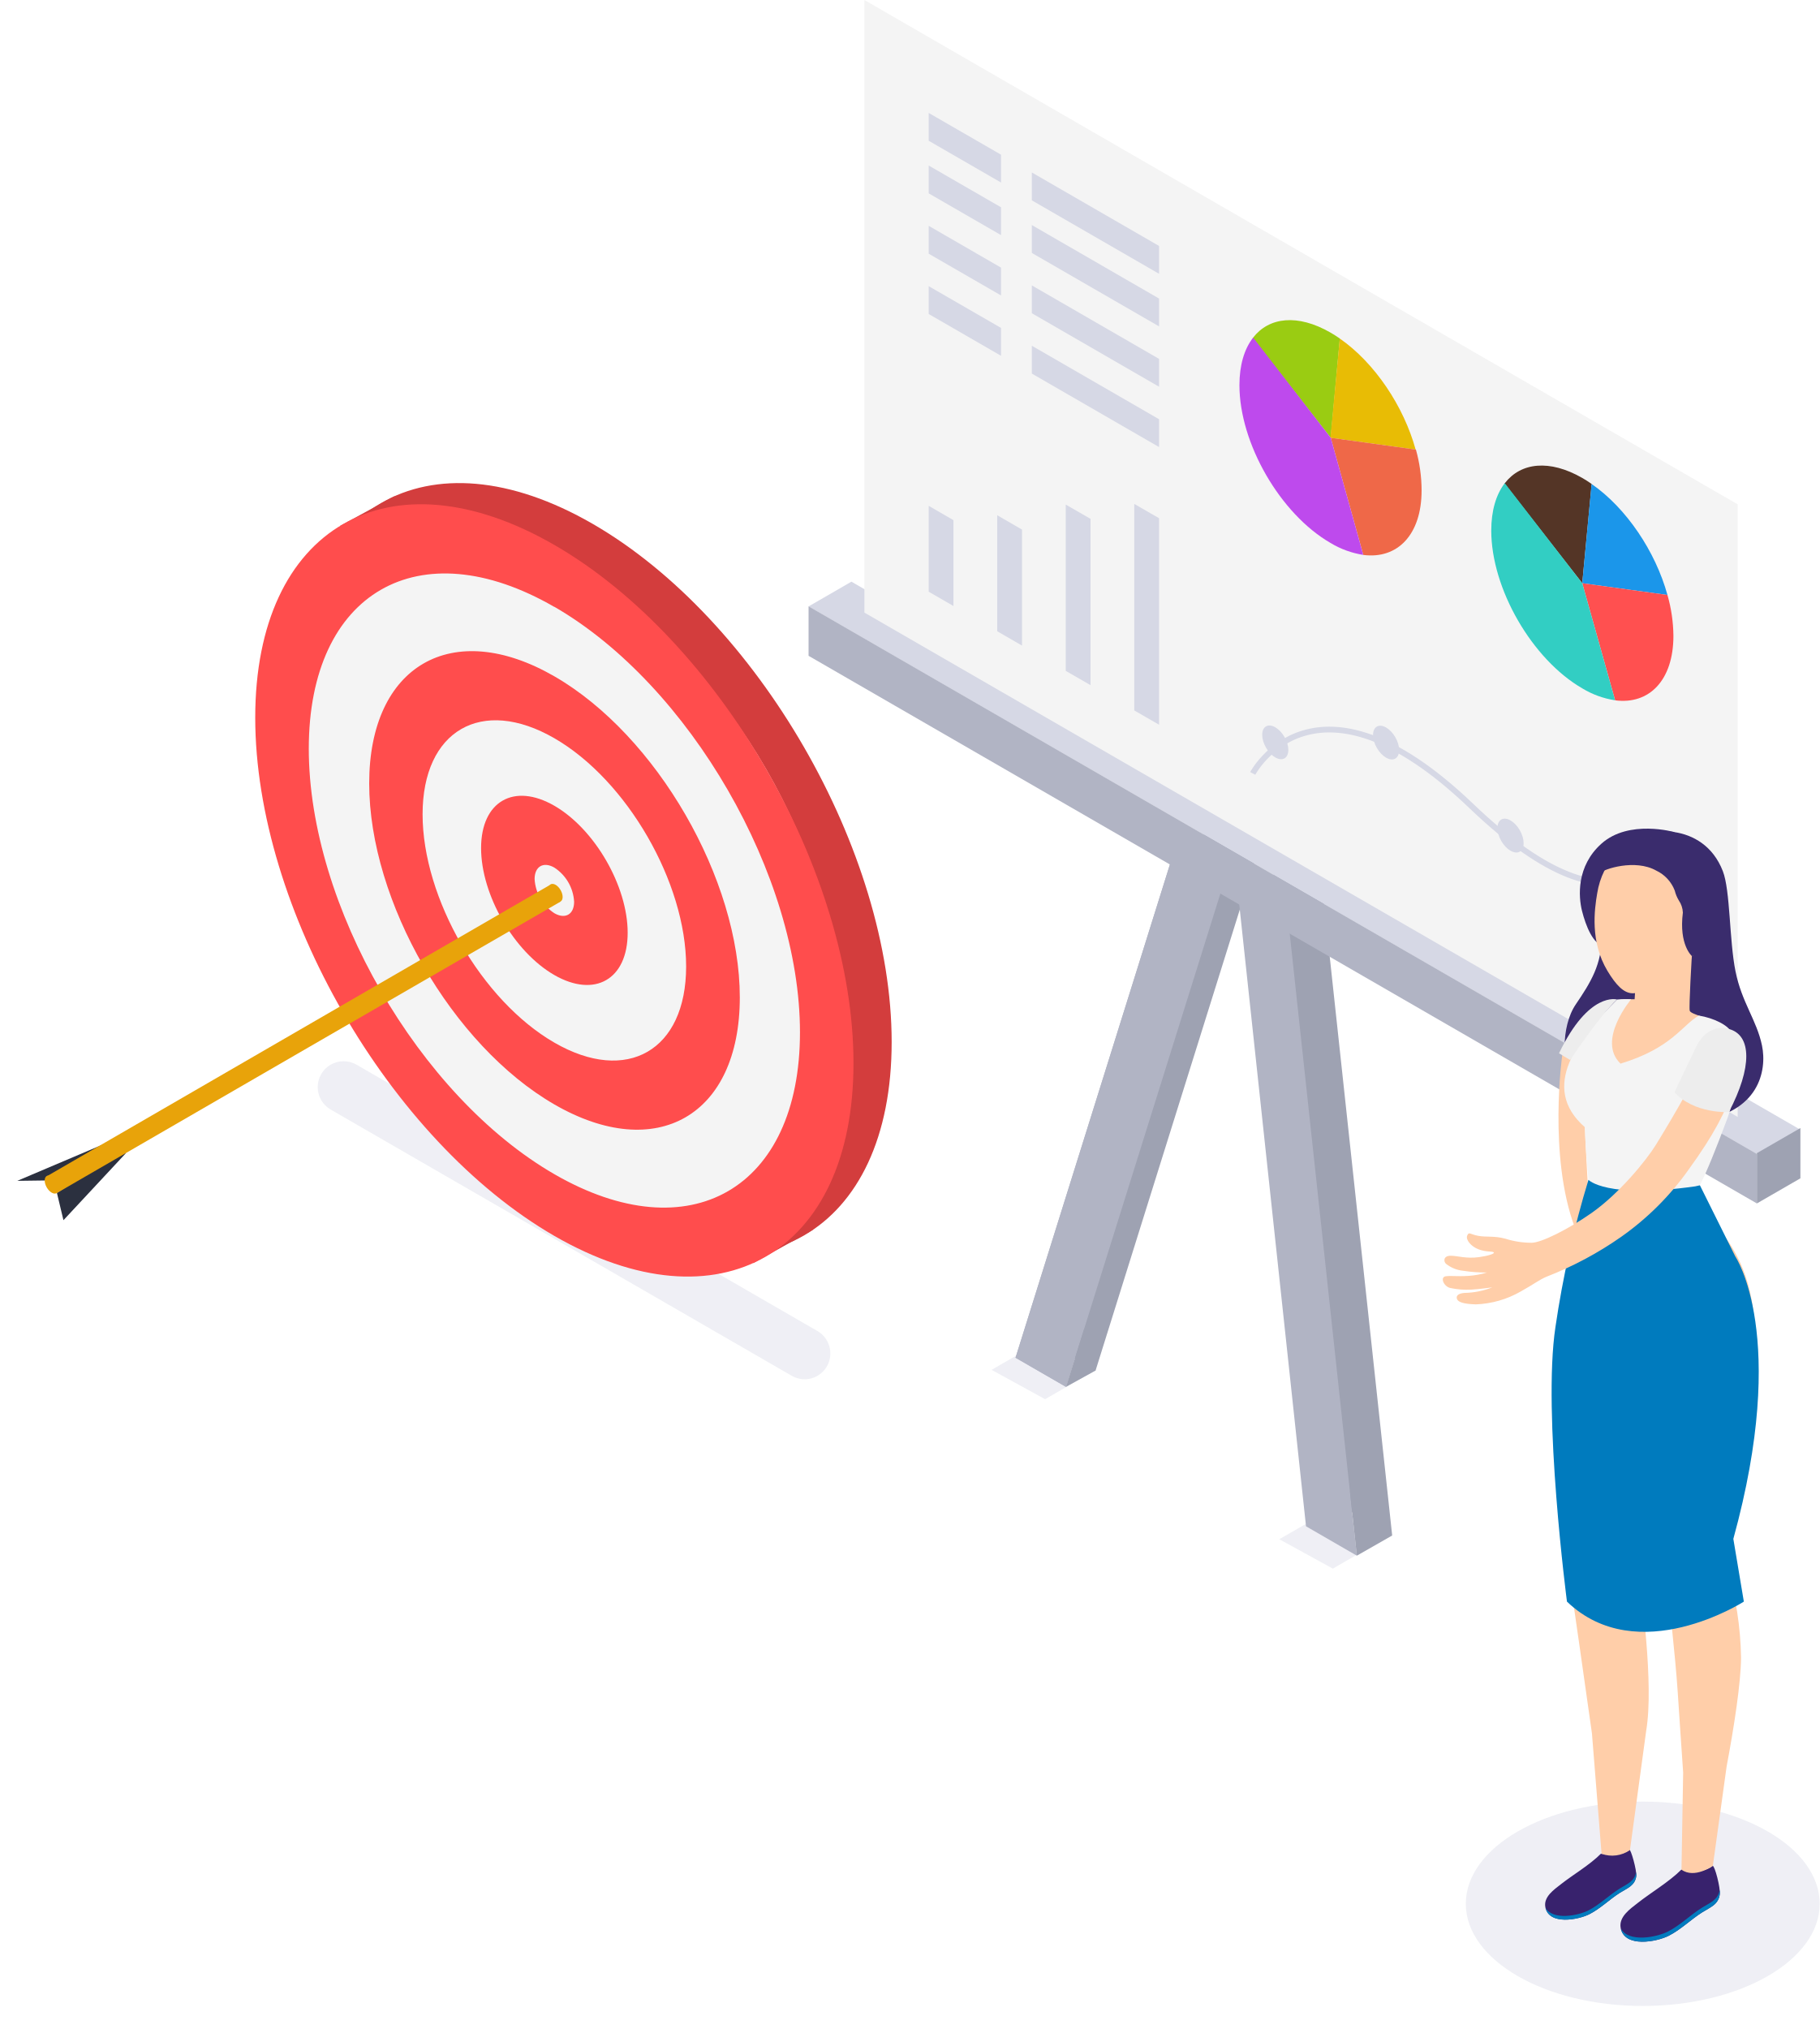
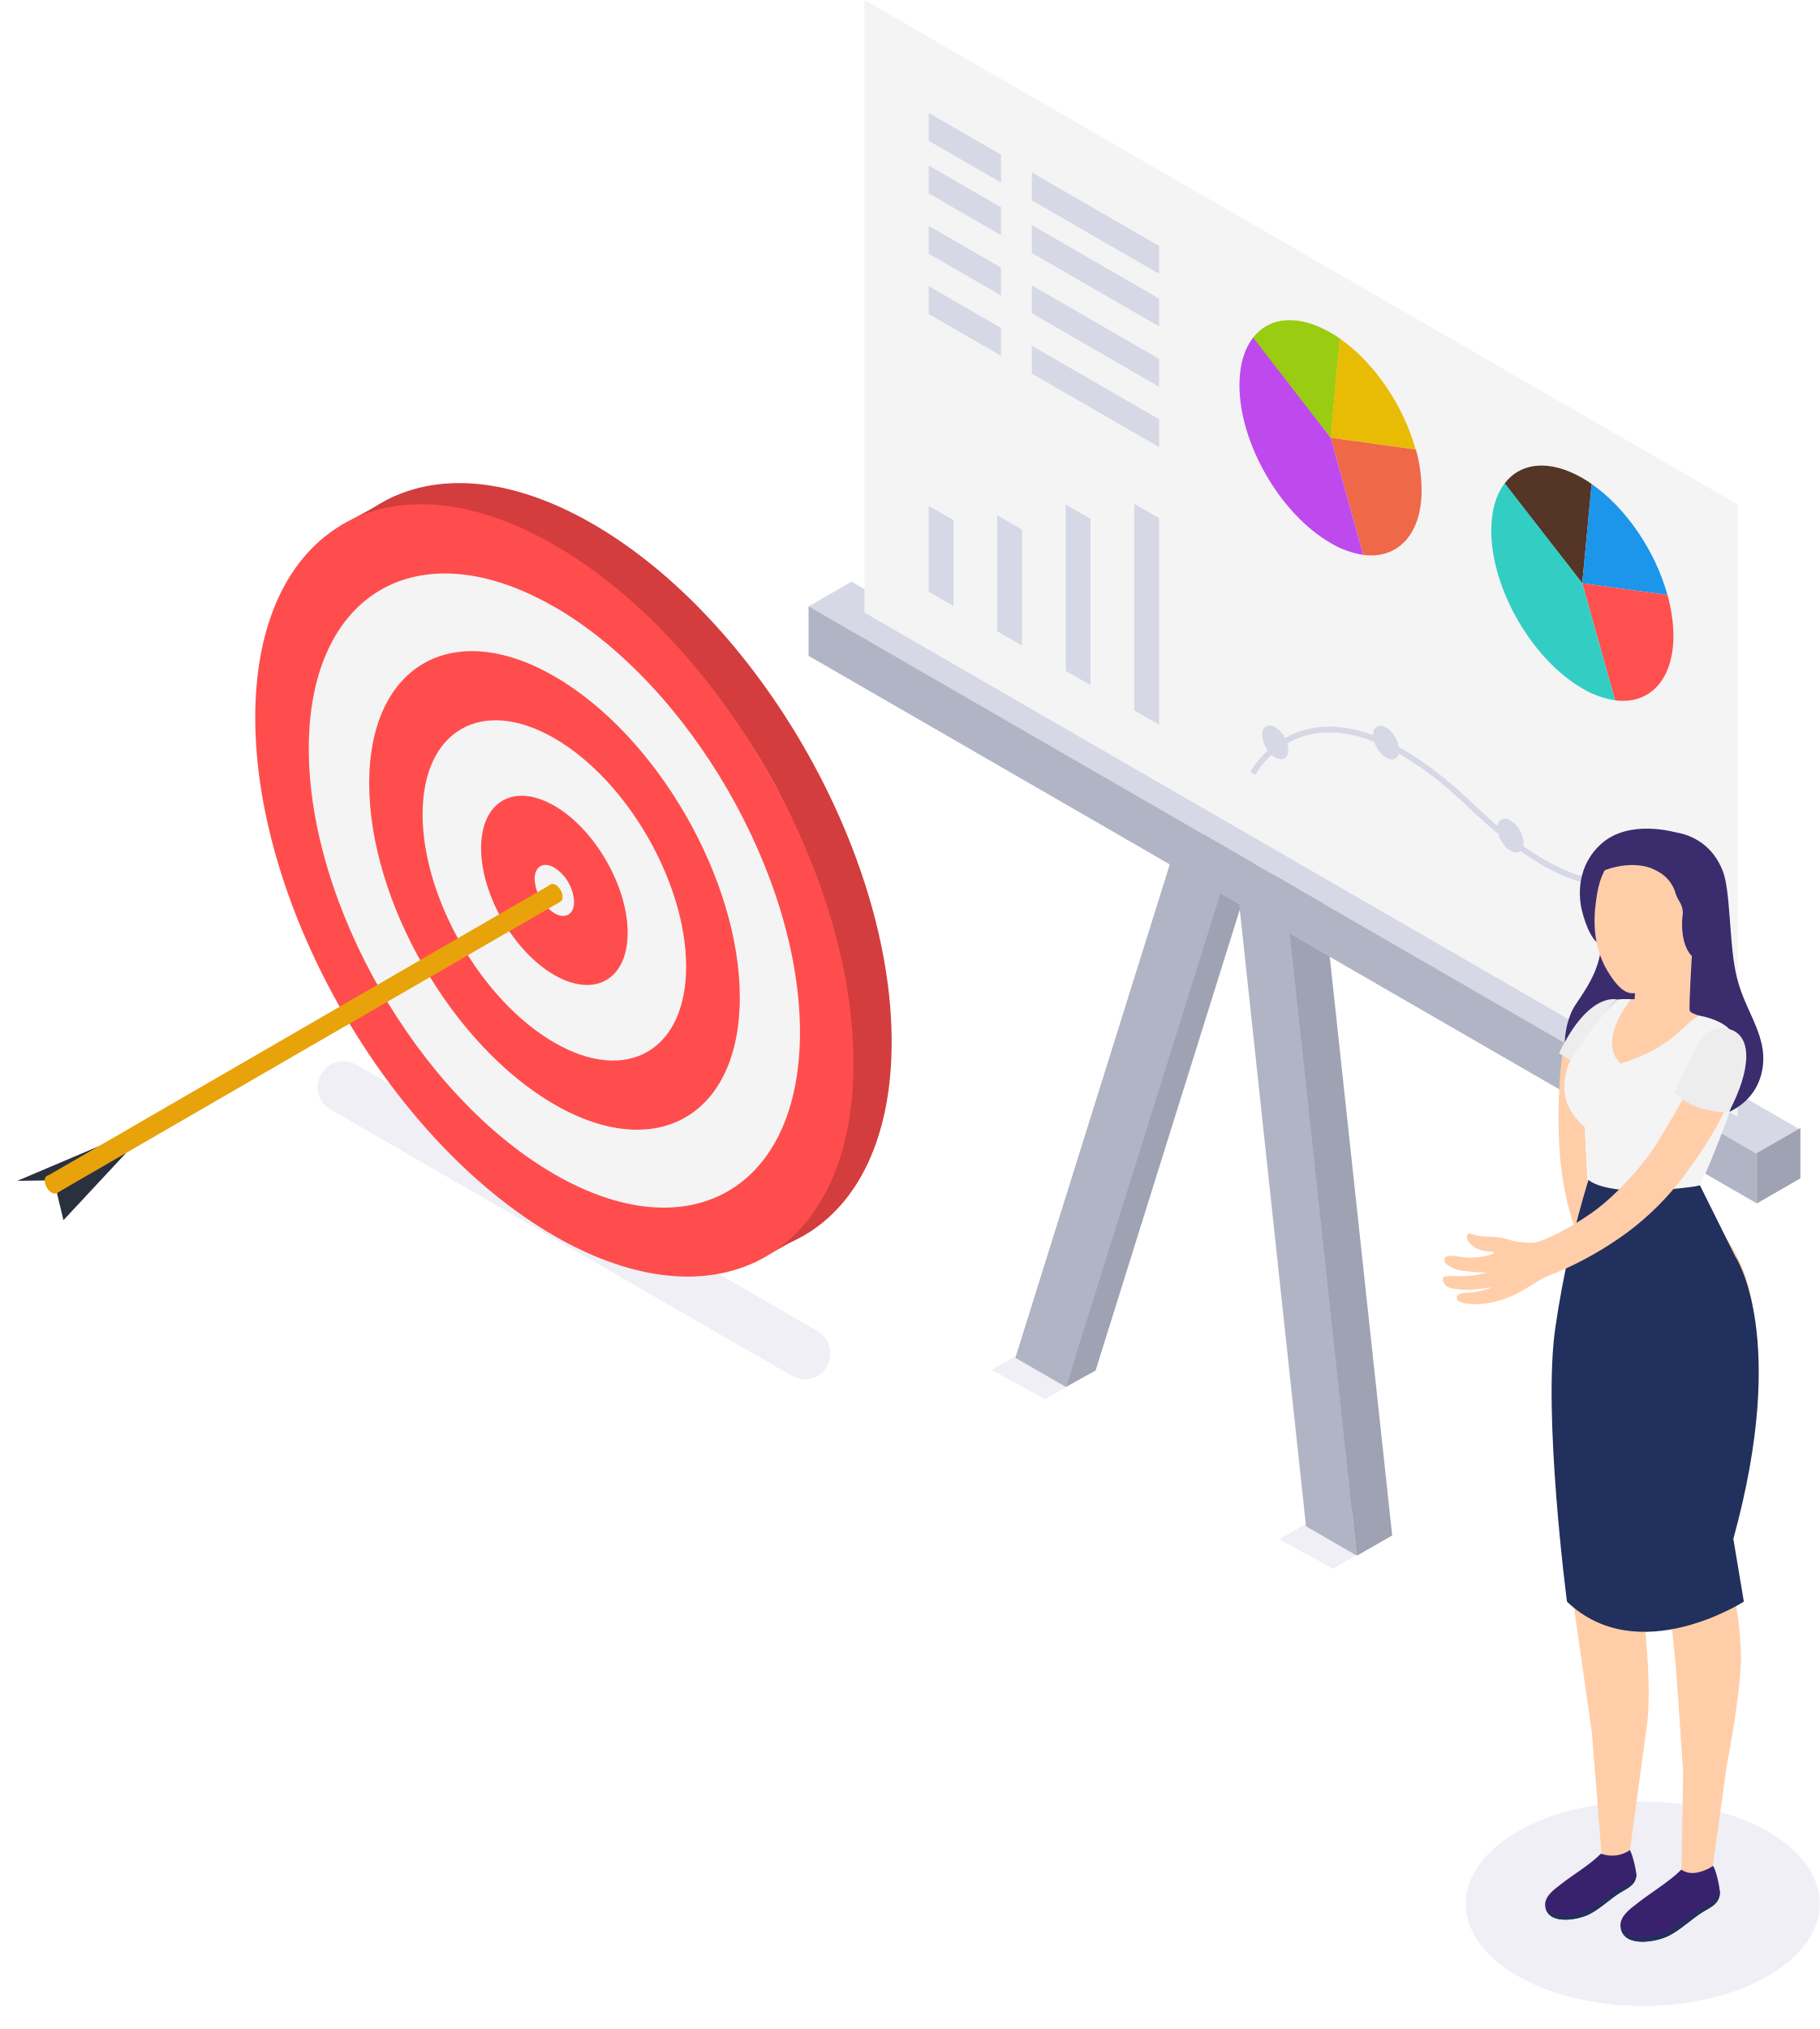
<svg xmlns="http://www.w3.org/2000/svg" viewBox="0 0 448.52 500">
  <defs>
-     <style>.cls-1,.cls-15,.cls-4{fill:#d6d8e5;}.cls-1{opacity:0.4;}.cls-2{fill:#b1b4c4;}.cls-3{fill:#9ea2b2;}.cls-5{fill:#f4f4f4;}.cls-6{fill:#9acc12;}.cls-7{fill:#e8bc05;}.cls-8{fill:#ef6848;}.cls-9{fill:#be4aed;}.cls-10{fill:#543526;}.cls-11{fill:#1b96ea;}.cls-12{fill:#ff5050;}.cls-13{fill:#32cec3;}.cls-14{fill:none;stroke:#d6d8e5;stroke-miterlimit:10;stroke-width:1.42px;}.cls-15{opacity:0.3;}.cls-16{fill:#dd990e;}.cls-17{fill:#f9cb07;}.cls-18{fill:#cc8b09;}.cls-19{fill:#e8a30a;}.cls-20{fill:#f9ca06;}.cls-21{fill:#3a2c6d;}.cls-22{fill:#ffcea9;}.cls-23{fill:#38226d;}.cls-24{fill:#007bbe;}.cls-25{fill:#007bbe;}.cls-26{fill:#ededed;}.cls-27{fill:#d33d3d;}.cls-28{fill:#ff4d4d;}.cls-29{fill:#2b303f;}</style>
+     <style>.cls-1,.cls-15,.cls-4{fill:#d6d8e5;}.cls-1{opacity:0.4;}.cls-2{fill:#b1b4c4;}.cls-3{fill:#9ea2b2;}.cls-5{fill:#f4f4f4;}.cls-6{fill:#9acc12;}.cls-7{fill:#e8bc05;}.cls-8{fill:#ef6848;}.cls-9{fill:#be4aed;}.cls-10{fill:#543526;}.cls-11{fill:#1b96ea;}.cls-12{fill:#ff5050;}.cls-13{fill:#32cec3;}.cls-14{fill:none;stroke:#d6d8e5;stroke-miterlimit:10;stroke-width:1.42px;}.cls-15{opacity:0.3;}.cls-16{fill:#dd990e;}.cls-17{fill:#f9cb07;}.cls-18{fill:#cc8b09;}.cls-19{fill:#e8a30a;}.cls-20{fill:#f9ca06;}.cls-21{fill:#3a2c6d;}.cls-22{fill:#ffcea9;}.cls-23{fill:#38226d;}.cls-24{fill:#21305c;}.cls-25{fill:#21305c;}.cls-26{fill:#ededed;}.cls-27{fill:#d33d3d;}.cls-28{fill:#ff4d4d;}.cls-29{fill:#2b303f;}</style>
  </defs>
  <g id="Слой_2" data-name="Слой 2">
    <g id="Слой_1-2" data-name="Слой 1">
      <polygon class="cls-1" points="257.6 344.8 244.41 337.57 256.12 330.81 269.31 338.04 257.6 344.8" />
      <polygon class="cls-1" points="328.52 386.55 315.33 379.31 327.04 372.56 340.22 379.79 328.52 386.55" />
      <polygon class="cls-2" points="262.75 341.76 250.31 334.58 289.93 208.02 302.37 215.2 262.75 341.76" />
      <polygon class="cls-3" points="270.04 337.74 257.6 330.56 297.22 204 309.65 211.18 270.04 337.74" />
      <polygon class="cls-2" points="262.75 341.76 250.31 334.58 289.93 208.02 302.37 215.2 262.75 341.76" />
      <polygon class="cls-3" points="343.15 378.39 330.62 371.15 313.51 211.84 325.95 219.03 343.15 378.39" />
      <polygon class="cls-2" points="334.44 383.36 321.91 376.12 304.8 216.81 317.24 223.99 334.44 383.36" />
      <polygon class="cls-4" points="433.04 284.39 199.3 149.44 209.86 143.34 443.6 278.29 433.04 284.39" />
      <polygon class="cls-2" points="433.04 296.56 199.3 161.61 199.3 149.41 433.04 284.36 433.04 296.56" />
      <polygon class="cls-5" points="428.31 275.24 213.06 150.96 213.06 0 428.31 124.28 428.31 275.24" />
      <polygon class="cls-3" points="443.77 290.37 433.04 296.56 433.04 284.17 443.77 277.98 443.77 290.37" />
      <polygon class="cls-4" points="246.74 44.98 228.91 34.69 228.91 27.83 246.74 38.12 246.74 44.98" />
      <polygon class="cls-4" points="285.69 67.47 254.33 49.37 254.33 42.5 285.69 60.61 285.69 67.47" />
      <polygon class="cls-4" points="246.74 57.94 228.91 47.65 228.91 40.79 246.74 51.08 246.74 57.94" />
      <polygon class="cls-4" points="285.69 80.43 254.33 62.33 254.33 55.46 285.69 73.57 285.69 80.43" />
      <polygon class="cls-4" points="246.74 72.81 228.91 62.52 228.91 55.65 246.74 65.95 246.74 72.81" />
      <polygon class="cls-4" points="285.69 95.3 254.33 77.19 254.33 70.33 285.69 88.44 285.69 95.3" />
      <polygon class="cls-4" points="246.74 87.68 228.91 77.38 228.91 70.52 246.74 80.81 246.74 87.68" />
      <polygon class="cls-4" points="285.69 110.17 254.33 92.06 254.33 85.2 285.69 103.31 285.69 110.17" />
      <path class="cls-6" d="M308.85,83.22c3.95-5.1,11-5.92,19.1-1.26.78.45,1.55.94,2.3,1.46L328,107.88,308.78,83.32Z" />
      <path class="cls-7" d="M348.93,110.79l-21-2.91,2.3-24.46C338.83,89.39,346,100.11,348.93,110.79Z" />
      <path class="cls-8" d="M350.4,120.84c0,11-6,17-14.37,15.91L328,107.88l21,2.91A37.38,37.38,0,0,1,350.4,120.84Z" />
      <path class="cls-9" d="M308.78,83.32c-2.08,2.73-3.28,6.66-3.28,11.6,0,14.32,10.05,31.72,22.45,38.88a22.18,22.18,0,0,0,8.07,2.94L328,107.88l-19.1-24.66Z" />
      <path class="cls-10" d="M370.92,119.06c3.95-5.1,11-5.92,19.1-1.27.78.45,1.54.94,2.3,1.47L390,143.72l-19.18-24.57Z" />
      <path class="cls-11" d="M411,146.62l-21-2.9,2.3-24.46C400.9,125.22,408.06,135.94,411,146.62Z" />
      <path class="cls-12" d="M412.47,156.68c0,11-6,17-14.37,15.9L390,143.72l21,2.9A37.91,37.91,0,0,1,412.47,156.68Z" />
      <path class="cls-13" d="M370.84,119.15c-2.07,2.74-3.27,6.66-3.27,11.6,0,14.32,10.05,31.73,22.45,38.89a22,22,0,0,0,8.07,2.93L390,143.72l-19.1-24.66Z" />
      <path class="cls-14" d="M308.78,190.59s15.21-29,53.84,8,48.38,8.3,48.38,8.3" />
      <ellipse class="cls-4" cx="341.65" cy="182.98" rx="2.63" ry="4.55" transform="translate(-45.72 195.35) rotate(-30)" />
      <ellipse class="cls-4" cx="314.33" cy="182.93" rx="2.63" ry="4.55" transform="translate(-49.35 181.68) rotate(-30)" />
      <ellipse class="cls-4" cx="370.84" cy="205.08" rx="2.63" ry="4.55" transform="matrix(0.87, -0.5, 0.5, 0.87, -52.85, 212.91)" />
      <ellipse class="cls-4" cx="403.73" cy="215.1" rx="2.63" ry="4.55" transform="translate(-53.46 230.69) rotate(-30)" />
      <polygon class="cls-4" points="235.01 149.34 228.91 145.81 228.91 124.65 235.01 128.18 235.01 149.34" />
      <polygon class="cls-4" points="251.91 159.09 245.8 155.56 245.8 126.97 251.91 130.5 251.91 159.09" />
      <polygon class="cls-4" points="268.8 168.84 262.69 165.32 262.69 124.34 268.8 127.86 268.8 168.84" />
      <polygon class="cls-4" points="285.69 178.59 279.58 175.07 279.58 124.18 285.69 127.7 285.69 178.59" />
      <polygon class="cls-3" points="334.44 383.36 343.15 378.39 332.72 367.45 334.44 383.36" />
      <polygon class="cls-3" points="262.75 341.76 270.04 337.74 267.24 327.42 262.75 341.76" />
      <ellipse class="cls-1" cx="404.91" cy="469.14" rx="43.61" ry="25.18" />
      <g id="Girl_10">
        <path id="_Контур_" data-name="&lt;Контур&gt;" class="cls-21" d="M402.91,207.24c1.95-3.13,16.84-5.19,21.74,7.43,1.86,4.78,1.57,17,3.12,24.69s5.22,12,6.53,18.27-.83,16.69-15.85,18.53-26.57-3.43-30.12-8.22-3.62-15,.07-20.43,6.48-9.91,6.39-17Z" />
        <path class="cls-22" d="M385.07,260s-3.53,24.9,3.14,42.6,4.82-4.56,4.82-4.56l-1.6-5.29s-1.34-20.36-.79-25.35.42-9.28.79-9.68-1.33-1.19-2-1.29S385.07,260,385.07,260Z" />
        <path id="_Контур_2" data-name="&lt;Контур&gt;" class="cls-21" d="M412.74,205.06s-11.21-3.23-18,2.83c-6.21,5.54-5.69,13.08-4.79,16.62s2.72,8.37,5.53,8.64S412.74,205.06,412.74,205.06Z" />
        <path id="_Контур_3" data-name="&lt;Контур&gt;" class="cls-22" d="M417,235.64s-.74,12.5-.51,13.42,4.91,1.8,6.22,2.89-6.8,13.77-10.92,15.65-16.89-2.92-17.77-9.27c-.82-5.85,3.65-10.39,5.37-12a28.24,28.24,0,0,1,3.52-.09l.38-6.06C408.91,238.43,417,235.64,417,235.64Z" />
        <path id="_Контур_4" data-name="&lt;Контур&gt;" class="cls-5" d="M418.74,250.27c3.51.54,7.53,2.42,8.08,4.34.64,2.24,2,12.81-1,20.86s-5.09,13.16-6.83,16.62c0,0-15.19,6.52-27.44-1.08,0,0-.84-8.62-.9-13.23-11.3-9.86-1.64-22,7.94-31.47a19.92,19.92,0,0,1,3.45-.05s-8.55,10.11-2.61,15.85C412.14,258.26,414.67,252.55,418.74,250.27Z" />
        <path id="_Контур_5" data-name="&lt;Контур&gt;" class="cls-22" d="M393.68,220.16h0c1.26-8,7.06-14.1,15.34-13.61a15.91,15.91,0,0,1,8,29.09,15.79,15.79,0,0,1-1.28,3.51c-2.94,3.42-10.72,5.58-13.29,5.62-2.23,0-4.14-2.05-6.23-5.5C391.9,232.08,393,224.12,393.68,220.16Z" />
        <path class="cls-21" d="M411.59,206.7c5.81,1.13,10.58,2.77,12.16,8.47,1.08,3.93,2.49,11.41,1.15,14.57l-.84,2.28-7,3.62s-3.28-2.73-2.26-10.75a5.7,5.7,0,0,0-1-3,8.63,8.63,0,0,1-1-2.42,9,9,0,0,0-4.56-4.93c-5.23-2.94-12.9-.4-14,.66C397.81,207.9,404.83,205.38,411.59,206.7Z" />
        <path class="cls-23" d="M422.14,459.79c-2.94,2.39-7.51.74-7.73.95-3,3-7.45,5.61-10.77,8.23-1.83,1.44-4.68,3.37-4.17,6.14.93,4.95,8.86,3.43,11.85,1.91s5.43-4,8.26-5.78c2-1.26,4-1.91,4.32-4.46C424.09,465.24,422.66,459.73,422.14,459.79Z" />
        <path class="cls-24" d="M423.86,465.76c-.39,2.44-2.35,3.11-4.35,4.35-2.88,1.79-5.41,4.37-8.4,5.88-2.76,1.4-9.66,2.79-11.6-.74,1.06,4.77,8.85,3.27,11.81,1.77s5.43-4,8.26-5.78c2-1.26,4-1.91,4.32-4.46A4.69,4.69,0,0,0,423.86,465.76Z" />
        <path class="cls-23" d="M401.52,455.67c-2.69,2.19-6.75,1-6.95,1.16-2.74,2.75-6.8,5.11-9.84,7.5-1.68,1.32-4.3,3.09-3.83,5.62.85,4.54,8.11,3.14,10.85,1.76s5-3.69,7.57-5.3c1.85-1.15,3.67-1.75,4-4.08C403.45,460.92,402,455.61,401.52,455.67Z" />
        <path class="cls-24" d="M403.24,461.39c-.35,2.23-2.15,2.85-4,4-2.64,1.64-5,4-7.7,5.38-2.53,1.29-8.84,2.56-10.62-.68,1,4.37,8.1,3,10.81,1.63s5-3.69,7.57-5.3c1.85-1.15,3.67-1.75,4-4.08A4,4,0,0,0,403.24,461.39Z" />
        <path class="cls-22" d="M385.68,318.94c1.29-10.13,5-24.85,5-24.85A29.85,29.85,0,0,0,402,296.88c6.54.33,17-1.65,17-1.65a104.44,104.44,0,0,0,6,9.27c2.92,4.05,8.6,12.94,7.23,28.47-.9,10.15-6.58,53.24-6.58,53.24a80.57,80.57,0,0,1,3.49,22.35c-.06,6.27-1.71,16.92-3.56,26.77l-3.39,24.46s-4.51,3.26-7.73.95l.41-23.93c-.4-5.86-1-14.5-1.35-20-.61-9-2.22-23.26-2.68-26.83s-1.61-9.79-2.15-16.77-3.18-42.45-3.18-42.45l-.36,6.64s-.35,10.79-1.9,24.09-2.09,19.21-2.09,19.21,2.69,4.95,3,8.59c.27,2.88,3.56,25.63,1.6,37.2l-4,29.42a7.73,7.73,0,0,1-7,.92l-2.37-29.65c-1.59-11.29-5-35.21-5.48-38.32-.68-4.09-1.24-6.11-2-19S384.38,329.07,385.68,318.94Z" />
        <path class="cls-25" d="M419,292.09l8.72,17.53s13.32,19.49-.48,69.6l2.59,15.46s-26.12,16.76-43.6,0c0,0-6.06-46.31-2.84-67.66a246,246,0,0,1,8.14-36.28s4.28,4.73,26.31,1.61" />
        <path id="_Контур_6" data-name="&lt;Контур&gt;" class="cls-22" d="M364.34,304.54c2,.38,3.91-.05,6.71.71a21.45,21.45,0,0,0,6.47,1c2.38,0,9.06-3.33,14.79-7.35,6.75-4.73,13.45-12.9,15.87-16.83,5.21-8.48,10.2-17.23,11.74-21.71,1.84-5.38,1.8-1.72,5-1.8,3.73-.09,5.74,1.28,2.94,8.58s-5.35,12.38-11.59,21a69.09,69.09,0,0,1-16.69,16.66,86.71,86.71,0,0,1-18.32,9.79c-1.87.77-3.06,1.8-6.45,3.68a24,24,0,0,1-11,3.16c-3.24-.08-4.4-.62-4.67-1.28-.34-.83.29-1.4,1.77-1.54a19.57,19.57,0,0,0,6.91-1.37s-3.23.46-5.18.56a19.62,19.62,0,0,1-5.19-.41c-1.64-.39-2.56-2.71-1.07-2.89s2.69.1,5.59-.09a19.39,19.39,0,0,0,4.52-.83,35.71,35.71,0,0,1-5.79-.42,8.13,8.13,0,0,1-4.27-1.71c-.63-.52-.74-2,1.14-2,1.69,0,3.81.78,7,.34,2.35-.33,4-.88,3.6-1.19s-1.73,0-3.67-.71-3.3-2.41-2.85-3.43S362.32,304.17,364.34,304.54Z" />
        <path class="cls-26" d="M426.13,274.06s-8.55.45-13.41-4.91l5.27-11s2.43-6.09,8.13-4.59S431.91,263.08,426.13,274.06Z" />
        <path class="cls-26" d="M398.58,246.31s-6.94-2.12-14.31,13.25l2.76,1.66S394.28,250.25,398.58,246.31Z" />
      </g>
      <path class="cls-1" d="M195.1,339,81.5,273.42a6.38,6.38,0,0,1,0-11.05h0a6.38,6.38,0,0,1,6.38,0L201.48,328a6.38,6.38,0,0,1-.73,11.41h0A6.36,6.36,0,0,1,195.1,339Z" />
      <path class="cls-27" d="M146.05,299.33c-40.66-23.47-73.73-80.76-73.73-127.7s33.07-66,73.73-42.56,73.73,80.75,73.73,127.7S186.7,322.8,146.05,299.33Zm0-155c-33.38-19.27-60.54-3.59-60.54,34.95s27.16,85.57,60.54,104.84,60.53,3.6,60.53-34.94S179.43,163.57,146.05,144.3Z" />
      <polygon class="cls-27" points="83.82 129.6 97.33 122.22 95.31 131.48 83.82 129.6" />
      <path class="cls-27" d="M185.62,311.28c.33-.15,14.77-8.23,14.77-8.23l-11.16-1.79Z" />
      <ellipse class="cls-5" cx="136.64" cy="219.42" rx="54.81" ry="94.94" transform="translate(-91.41 97.72) rotate(-30)" />
      <path class="cls-28" d="M136.64,304.56C96,281.08,62.91,223.8,62.91,176.85s33.08-66,73.73-42.56,73.73,80.76,73.73,127.7S177.3,328,136.64,304.56Zm0-155c-33.37-19.27-60.53-3.6-60.53,34.94s27.16,85.58,60.53,104.85,60.54,3.59,60.54-34.95S170,168.8,136.64,149.53Z" />
      <path class="cls-28" d="M136.64,272.16C111.46,257.62,91,222.13,91,193.05s20.49-40.91,45.67-26.37,45.68,50,45.68,79.11S161.83,286.71,136.64,272.16Zm0-90.24c-17.91-10.34-32.48-1.93-32.48,18.75s14.57,45.92,32.48,56.26,32.48,1.92,32.48-18.76S154.55,192.26,136.64,181.92Z" />
      <path class="cls-28" d="M136.64,240.28c-10-5.75-18.06-19.79-18.06-31.29s8.1-16.18,18.06-10.43,18.07,19.79,18.07,31.29S146.61,246,136.64,240.28Zm0-26.48c-2.68-1.55-4.87-.29-4.87,2.81a10.79,10.79,0,0,0,4.87,8.43c2.69,1.55,4.87.29,4.87-2.81A10.76,10.76,0,0,0,136.64,213.8Z" />
      <polygon class="cls-29" points="11.02 290.9 4.26 290.99 26.22 281.67 13.49 289.58 11.02 290.9" />
      <ellipse class="cls-19" cx="12.75" cy="291.9" rx="1.41" ry="2.44" transform="translate(-144.25 45.49) rotate(-30)" />
      <ellipse class="cls-19" cx="136.96" cy="220.03" rx="1.41" ry="2.44" transform="translate(-91.67 97.97) rotate(-30)" />
      <polygon class="cls-29" points="15.64 300.69 14.03 293.96 31.69 282.7 30.92 284.29 15.64 300.69" />
      <path class="cls-19" d="M14,294c.15-.13,124.15-71.81,124.15-71.81l-2.28-4.3-124.38,72Z" />
    </g>
  </g>
</svg>
